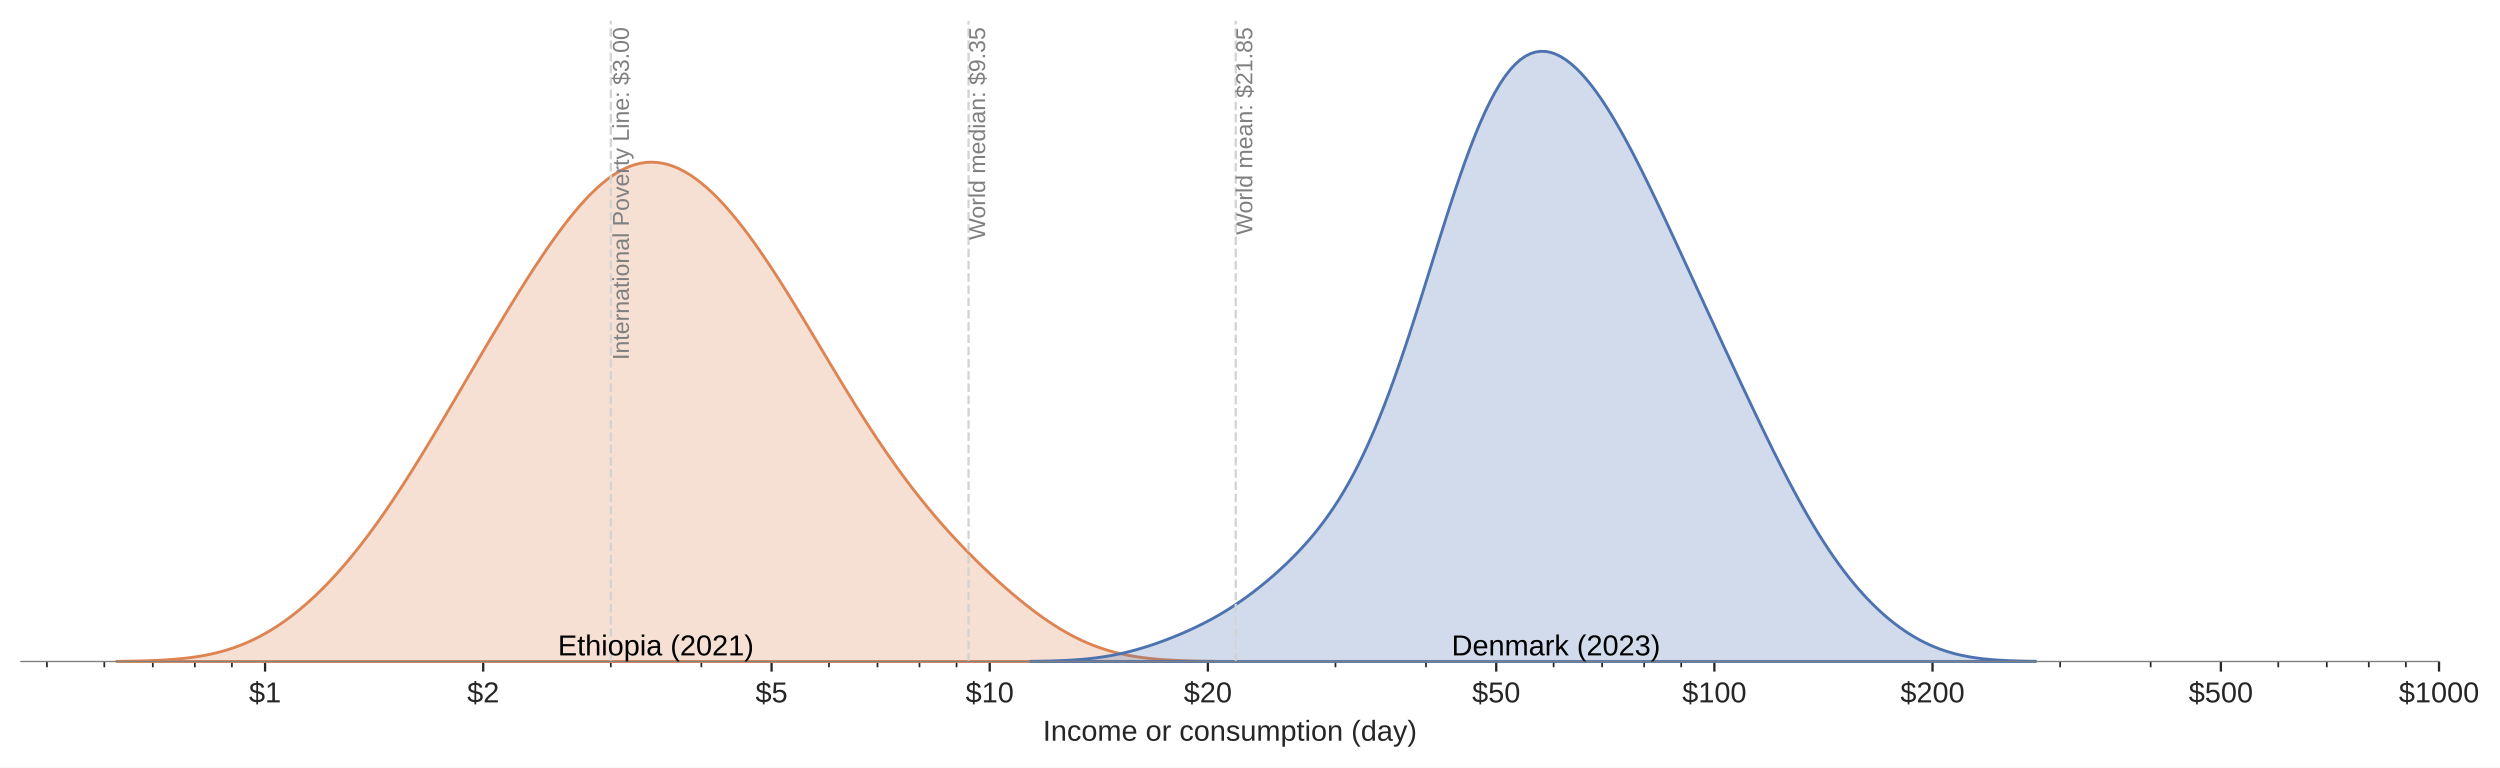
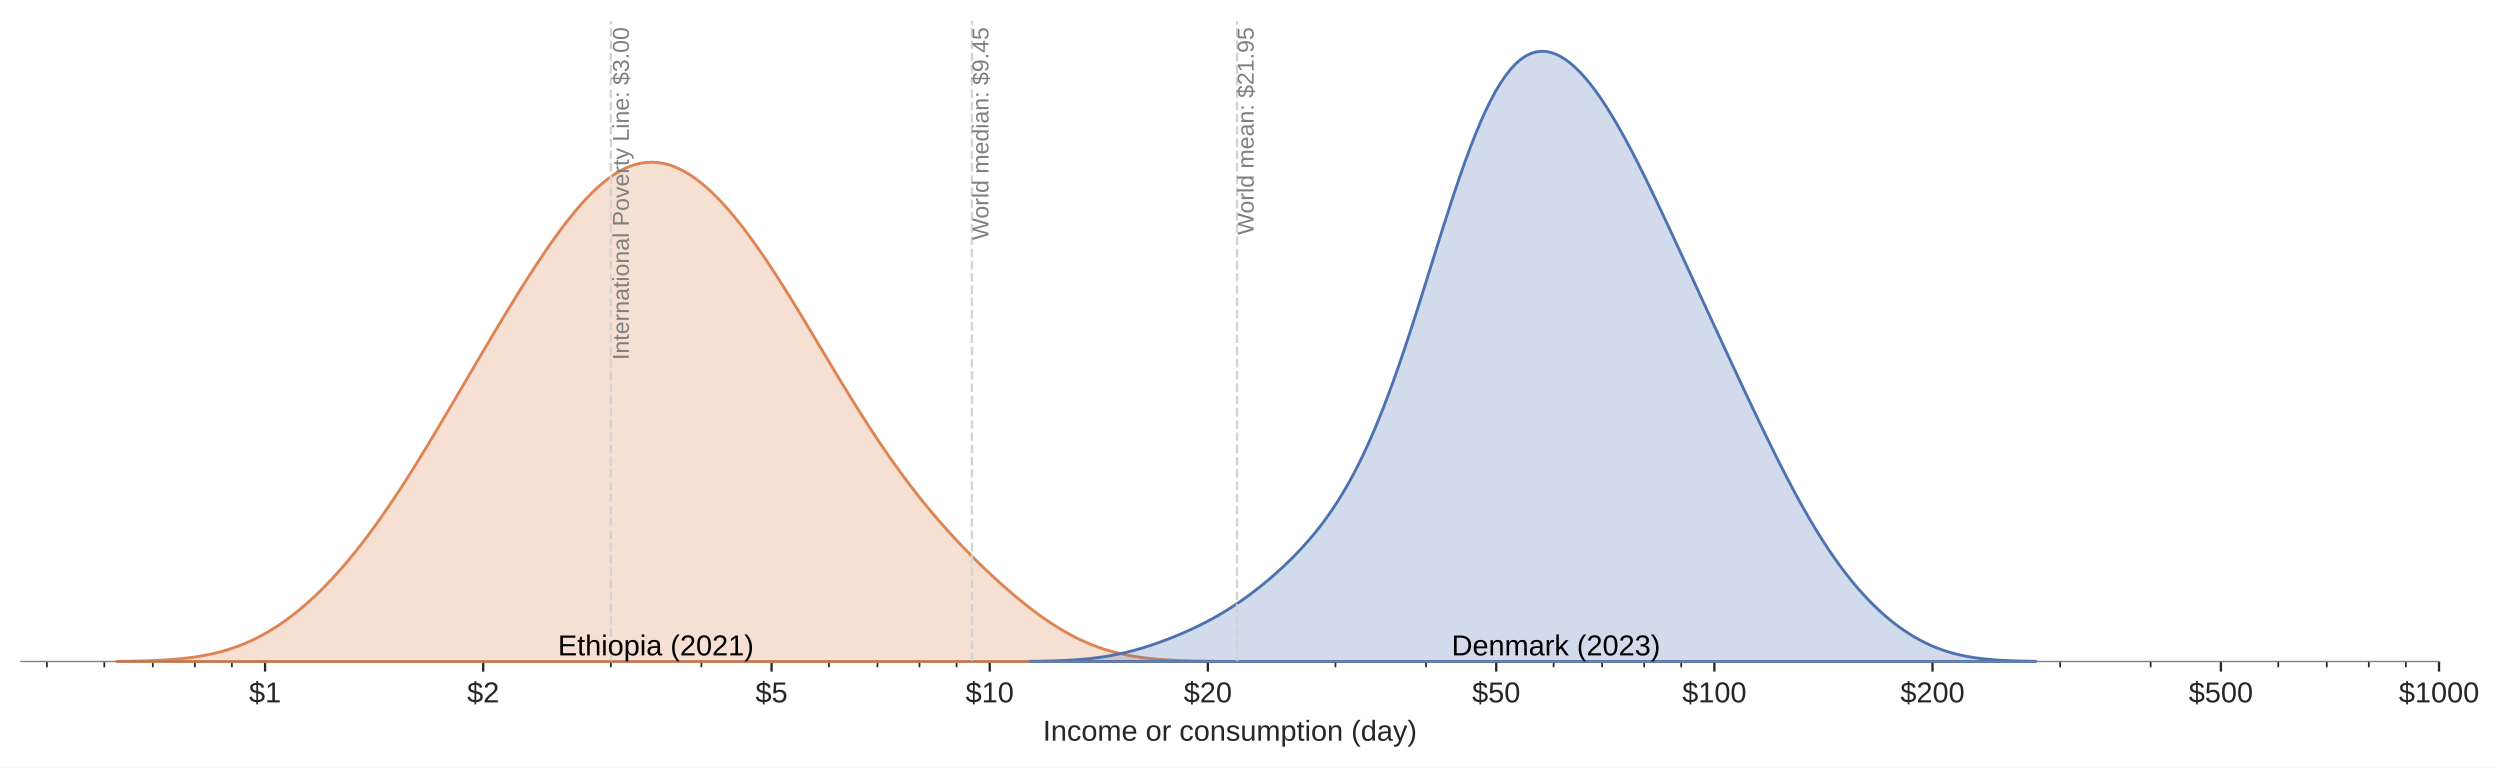
<svg xmlns="http://www.w3.org/2000/svg" xmlns:xlink="http://www.w3.org/1999/xlink" width="865.302pt" height="265.69pt" viewBox="0 0 865.302 265.69" version="1.1">
  <defs>
    <style type="text/css">*{stroke-linejoin: round; stroke-linecap: butt}</style>
  </defs>
  <g id="figure_1">
    <g id="patch_1">
      <path d="M 0 265.69  L 865.302 265.69  L 865.302 0  L 0 0  z " style="fill: #ffffff" />
    </g>
    <g id="axes_1">
      <g id="patch_2">
        <path d="M 7.2 228.96  L 844.2 228.96  L 844.2 7.2  L 7.2 7.2  z " style="fill: #ffffff" />
      </g>
      <g id="matplotlib.axis_1">
        <g id="xtick_1">
          <g id="line2d_1">
            <defs>
-               <path id="mf3c8fc744a" d="M 0 0  L 0 3.5  " style="stroke: #262626; stroke-width: 0.8" />
+               <path id="me0bd5836ff" d="M 0 0  L 0 3.5  " style="stroke: #262626; stroke-width: 0.8" />
            </defs>
            <g>
-               <use xlink:href="#mf3c8fc744a" x="91.744" y="228.96" style="fill: #262626; stroke: #262626; stroke-width: 0.8" />
+               <use xlink:href="#me0bd5836ff" x="91.744" y="228.96" style="fill: #262626; stroke: #262626; stroke-width: 0.8" />
            </g>
          </g>
          <g id="text_1">
            <text style="font-size: 10px; font-family: 'Arial', 'DejaVu Sans', 'Liberation Sans', 'Bitstream Vera Sans', sans-serif; text-anchor: middle; fill: #262626" x="91.744" y="243.118" transform="rotate(-0 91.74401 243.1178)">$1</text>
          </g>
        </g>
        <g id="xtick_2">
          <g id="line2d_2">
            <g>
-               <use xlink:href="#mf3c8fc744a" x="167.248" y="228.96" style="fill: #262626; stroke: #262626; stroke-width: 0.8" />
+               <use xlink:href="#me0bd5836ff" x="167.248" y="228.96" style="fill: #262626; stroke: #262626; stroke-width: 0.8" />
            </g>
          </g>
          <g id="text_2">
            <text style="font-size: 10px; font-family: 'Arial', 'DejaVu Sans', 'Liberation Sans', 'Bitstream Vera Sans', sans-serif; text-anchor: middle; fill: #262626" x="167.248" y="243.118" transform="rotate(-0 167.248 243.1178)">$2</text>
          </g>
        </g>
        <g id="xtick_3">
          <g id="line2d_3">
            <g>
-               <use xlink:href="#mf3c8fc744a" x="267.059" y="228.96" style="fill: #262626; stroke: #262626; stroke-width: 0.8" />
+               <use xlink:href="#me0bd5836ff" x="267.059" y="228.96" style="fill: #262626; stroke: #262626; stroke-width: 0.8" />
            </g>
          </g>
          <g id="text_3">
            <text style="font-size: 10px; font-family: 'Arial', 'DejaVu Sans', 'Liberation Sans', 'Bitstream Vera Sans', sans-serif; text-anchor: middle; fill: #262626" x="267.059" y="243.118" transform="rotate(-0 267.0587 243.1178)">$5</text>
          </g>
        </g>
        <g id="xtick_4">
          <g id="line2d_4">
            <g>
-               <use xlink:href="#mf3c8fc744a" x="342.563" y="228.96" style="fill: #262626; stroke: #262626; stroke-width: 0.8" />
+               <use xlink:href="#me0bd5836ff" x="342.563" y="228.96" style="fill: #262626; stroke: #262626; stroke-width: 0.8" />
            </g>
          </g>
          <g id="text_4">
            <text style="font-size: 10px; font-family: 'Arial', 'DejaVu Sans', 'Liberation Sans', 'Bitstream Vera Sans', sans-serif; text-anchor: middle; fill: #262626" x="342.563" y="243.118" transform="rotate(-0 342.5627 243.1178)">$10</text>
          </g>
        </g>
        <g id="xtick_5">
          <g id="line2d_5">
            <g>
-               <use xlink:href="#mf3c8fc744a" x="418.067" y="228.96" style="fill: #262626; stroke: #262626; stroke-width: 0.8" />
+               <use xlink:href="#me0bd5836ff" x="418.067" y="228.96" style="fill: #262626; stroke: #262626; stroke-width: 0.8" />
            </g>
          </g>
          <g id="text_5">
            <text style="font-size: 10px; font-family: 'Arial', 'DejaVu Sans', 'Liberation Sans', 'Bitstream Vera Sans', sans-serif; text-anchor: middle; fill: #262626" x="418.067" y="243.118" transform="rotate(-0 418.0666 243.1178)">$20</text>
          </g>
        </g>
        <g id="xtick_6">
          <g id="line2d_6">
            <g>
-               <use xlink:href="#mf3c8fc744a" x="517.877" y="228.96" style="fill: #262626; stroke: #262626; stroke-width: 0.8" />
+               <use xlink:href="#me0bd5836ff" x="517.877" y="228.96" style="fill: #262626; stroke: #262626; stroke-width: 0.8" />
            </g>
          </g>
          <g id="text_6">
            <text style="font-size: 10px; font-family: 'Arial', 'DejaVu Sans', 'Liberation Sans', 'Bitstream Vera Sans', sans-serif; text-anchor: middle; fill: #262626" x="517.877" y="243.118" transform="rotate(-0 517.8774 243.1178)">$50</text>
          </g>
        </g>
        <g id="xtick_7">
          <g id="line2d_7">
            <g>
-               <use xlink:href="#mf3c8fc744a" x="593.381" y="228.96" style="fill: #262626; stroke: #262626; stroke-width: 0.8" />
+               <use xlink:href="#me0bd5836ff" x="593.381" y="228.96" style="fill: #262626; stroke: #262626; stroke-width: 0.8" />
            </g>
          </g>
          <g id="text_7">
            <text style="font-size: 10px; font-family: 'Arial', 'DejaVu Sans', 'Liberation Sans', 'Bitstream Vera Sans', sans-serif; text-anchor: middle; fill: #262626" x="593.381" y="243.118" transform="rotate(-0 593.3813 243.1178)">$100</text>
          </g>
        </g>
        <g id="xtick_8">
          <g id="line2d_8">
            <g>
-               <use xlink:href="#mf3c8fc744a" x="668.885" y="228.96" style="fill: #262626; stroke: #262626; stroke-width: 0.8" />
+               <use xlink:href="#me0bd5836ff" x="668.885" y="228.96" style="fill: #262626; stroke: #262626; stroke-width: 0.8" />
            </g>
          </g>
          <g id="text_8">
            <text style="font-size: 10px; font-family: 'Arial', 'DejaVu Sans', 'Liberation Sans', 'Bitstream Vera Sans', sans-serif; text-anchor: middle; fill: #262626" x="668.885" y="243.118" transform="rotate(-0 668.8853 243.1178)">$200</text>
          </g>
        </g>
        <g id="xtick_9">
          <g id="line2d_9">
            <g>
-               <use xlink:href="#mf3c8fc744a" x="768.696" y="228.96" style="fill: #262626; stroke: #262626; stroke-width: 0.8" />
+               <use xlink:href="#me0bd5836ff" x="768.696" y="228.96" style="fill: #262626; stroke: #262626; stroke-width: 0.8" />
            </g>
          </g>
          <g id="text_9">
            <text style="font-size: 10px; font-family: 'Arial', 'DejaVu Sans', 'Liberation Sans', 'Bitstream Vera Sans', sans-serif; text-anchor: middle; fill: #262626" x="768.696" y="243.118" transform="rotate(-0 768.6961 243.1178)">$500</text>
          </g>
        </g>
        <g id="xtick_10">
          <g id="line2d_10">
            <g>
-               <use xlink:href="#mf3c8fc744a" x="844.2" y="228.96" style="fill: #262626; stroke: #262626; stroke-width: 0.8" />
+               <use xlink:href="#me0bd5836ff" x="844.2" y="228.96" style="fill: #262626; stroke: #262626; stroke-width: 0.8" />
            </g>
          </g>
          <g id="text_10">
            <text style="font-size: 10px; font-family: 'Arial', 'DejaVu Sans', 'Liberation Sans', 'Bitstream Vera Sans', sans-serif; text-anchor: middle; fill: #262626" x="844.2" y="243.118" transform="rotate(-0 844.2 243.1178)">$1000</text>
          </g>
        </g>
        <g id="xtick_11">
          <g id="line2d_11">
            <defs>
-               <path id="ma719775f69" d="M 0 0  L 0 2  " style="stroke: #262626; stroke-width: 0.6" />
+               <path id="m58530ad2ec" d="M 0 0  L 0 2  " style="stroke: #262626; stroke-width: 0.6" />
            </defs>
            <g>
-               <use xlink:href="#ma719775f69" x="16.24" y="228.96" style="fill: #262626; stroke: #262626; stroke-width: 0.6" />
+               <use xlink:href="#m58530ad2ec" x="16.24" y="228.96" style="fill: #262626; stroke: #262626; stroke-width: 0.6" />
            </g>
          </g>
        </g>
        <g id="xtick_12">
          <g id="line2d_12">
            <g>
-               <use xlink:href="#ma719775f69" x="36.1" y="228.96" style="fill: #262626; stroke: #262626; stroke-width: 0.6" />
+               <use xlink:href="#m58530ad2ec" x="36.1" y="228.96" style="fill: #262626; stroke: #262626; stroke-width: 0.6" />
            </g>
          </g>
        </g>
        <g id="xtick_13">
          <g id="line2d_13">
            <g>
-               <use xlink:href="#ma719775f69" x="52.892" y="228.96" style="fill: #262626; stroke: #262626; stroke-width: 0.6" />
+               <use xlink:href="#m58530ad2ec" x="52.892" y="228.96" style="fill: #262626; stroke: #262626; stroke-width: 0.6" />
            </g>
          </g>
        </g>
        <g id="xtick_14">
          <g id="line2d_14">
            <g>
-               <use xlink:href="#ma719775f69" x="67.437" y="228.96" style="fill: #262626; stroke: #262626; stroke-width: 0.6" />
+               <use xlink:href="#m58530ad2ec" x="67.437" y="228.96" style="fill: #262626; stroke: #262626; stroke-width: 0.6" />
            </g>
          </g>
        </g>
        <g id="xtick_15">
          <g id="line2d_15">
            <g>
-               <use xlink:href="#ma719775f69" x="80.267" y="228.96" style="fill: #262626; stroke: #262626; stroke-width: 0.6" />
+               <use xlink:href="#m58530ad2ec" x="80.267" y="228.96" style="fill: #262626; stroke: #262626; stroke-width: 0.6" />
            </g>
          </g>
        </g>
        <g id="xtick_16">
          <g id="line2d_16">
            <g>
-               <use xlink:href="#ma719775f69" x="211.415" y="228.96" style="fill: #262626; stroke: #262626; stroke-width: 0.6" />
+               <use xlink:href="#m58530ad2ec" x="211.415" y="228.96" style="fill: #262626; stroke: #262626; stroke-width: 0.6" />
            </g>
          </g>
        </g>
        <g id="xtick_17">
          <g id="line2d_17">
            <g>
-               <use xlink:href="#ma719775f69" x="242.752" y="228.96" style="fill: #262626; stroke: #262626; stroke-width: 0.6" />
+               <use xlink:href="#m58530ad2ec" x="242.752" y="228.96" style="fill: #262626; stroke: #262626; stroke-width: 0.6" />
            </g>
          </g>
        </g>
        <g id="xtick_18">
          <g id="line2d_18">
            <g>
-               <use xlink:href="#ma719775f69" x="286.919" y="228.96" style="fill: #262626; stroke: #262626; stroke-width: 0.6" />
+               <use xlink:href="#m58530ad2ec" x="286.919" y="228.96" style="fill: #262626; stroke: #262626; stroke-width: 0.6" />
            </g>
          </g>
        </g>
        <g id="xtick_19">
          <g id="line2d_19">
            <g>
-               <use xlink:href="#ma719775f69" x="303.71" y="228.96" style="fill: #262626; stroke: #262626; stroke-width: 0.6" />
+               <use xlink:href="#m58530ad2ec" x="303.71" y="228.96" style="fill: #262626; stroke: #262626; stroke-width: 0.6" />
            </g>
          </g>
        </g>
        <g id="xtick_20">
          <g id="line2d_20">
            <g>
-               <use xlink:href="#ma719775f69" x="318.256" y="228.96" style="fill: #262626; stroke: #262626; stroke-width: 0.6" />
+               <use xlink:href="#m58530ad2ec" x="318.256" y="228.96" style="fill: #262626; stroke: #262626; stroke-width: 0.6" />
            </g>
          </g>
        </g>
        <g id="xtick_21">
          <g id="line2d_21">
            <g>
-               <use xlink:href="#ma719775f69" x="331.086" y="228.96" style="fill: #262626; stroke: #262626; stroke-width: 0.6" />
+               <use xlink:href="#m58530ad2ec" x="331.086" y="228.96" style="fill: #262626; stroke: #262626; stroke-width: 0.6" />
            </g>
          </g>
        </g>
        <g id="xtick_22">
          <g id="line2d_22">
            <g>
-               <use xlink:href="#ma719775f69" x="462.234" y="228.96" style="fill: #262626; stroke: #262626; stroke-width: 0.6" />
+               <use xlink:href="#m58530ad2ec" x="462.234" y="228.96" style="fill: #262626; stroke: #262626; stroke-width: 0.6" />
            </g>
          </g>
        </g>
        <g id="xtick_23">
          <g id="line2d_23">
            <g>
-               <use xlink:href="#ma719775f69" x="493.571" y="228.96" style="fill: #262626; stroke: #262626; stroke-width: 0.6" />
+               <use xlink:href="#m58530ad2ec" x="493.571" y="228.96" style="fill: #262626; stroke: #262626; stroke-width: 0.6" />
            </g>
          </g>
        </g>
        <g id="xtick_24">
          <g id="line2d_24">
            <g>
-               <use xlink:href="#ma719775f69" x="537.738" y="228.96" style="fill: #262626; stroke: #262626; stroke-width: 0.6" />
+               <use xlink:href="#m58530ad2ec" x="537.738" y="228.96" style="fill: #262626; stroke: #262626; stroke-width: 0.6" />
            </g>
          </g>
        </g>
        <g id="xtick_25">
          <g id="line2d_25">
            <g>
-               <use xlink:href="#ma719775f69" x="554.529" y="228.96" style="fill: #262626; stroke: #262626; stroke-width: 0.6" />
+               <use xlink:href="#m58530ad2ec" x="554.529" y="228.96" style="fill: #262626; stroke: #262626; stroke-width: 0.6" />
            </g>
          </g>
        </g>
        <g id="xtick_26">
          <g id="line2d_26">
            <g>
-               <use xlink:href="#ma719775f69" x="569.074" y="228.96" style="fill: #262626; stroke: #262626; stroke-width: 0.6" />
+               <use xlink:href="#m58530ad2ec" x="569.074" y="228.96" style="fill: #262626; stroke: #262626; stroke-width: 0.6" />
            </g>
          </g>
        </g>
        <g id="xtick_27">
          <g id="line2d_27">
            <g>
-               <use xlink:href="#ma719775f69" x="581.905" y="228.96" style="fill: #262626; stroke: #262626; stroke-width: 0.6" />
+               <use xlink:href="#m58530ad2ec" x="581.905" y="228.96" style="fill: #262626; stroke: #262626; stroke-width: 0.6" />
            </g>
          </g>
        </g>
        <g id="xtick_28">
          <g id="line2d_28">
            <g>
-               <use xlink:href="#ma719775f69" x="713.052" y="228.96" style="fill: #262626; stroke: #262626; stroke-width: 0.6" />
+               <use xlink:href="#m58530ad2ec" x="713.052" y="228.96" style="fill: #262626; stroke: #262626; stroke-width: 0.6" />
            </g>
          </g>
        </g>
        <g id="xtick_29">
          <g id="line2d_29">
            <g>
-               <use xlink:href="#ma719775f69" x="744.389" y="228.96" style="fill: #262626; stroke: #262626; stroke-width: 0.6" />
+               <use xlink:href="#m58530ad2ec" x="744.389" y="228.96" style="fill: #262626; stroke: #262626; stroke-width: 0.6" />
            </g>
          </g>
        </g>
        <g id="xtick_30">
          <g id="line2d_30">
            <g>
-               <use xlink:href="#ma719775f69" x="788.556" y="228.96" style="fill: #262626; stroke: #262626; stroke-width: 0.6" />
+               <use xlink:href="#m58530ad2ec" x="788.556" y="228.96" style="fill: #262626; stroke: #262626; stroke-width: 0.6" />
            </g>
          </g>
        </g>
        <g id="xtick_31">
          <g id="line2d_31">
            <g>
-               <use xlink:href="#ma719775f69" x="805.348" y="228.96" style="fill: #262626; stroke: #262626; stroke-width: 0.6" />
+               <use xlink:href="#m58530ad2ec" x="805.348" y="228.96" style="fill: #262626; stroke: #262626; stroke-width: 0.6" />
            </g>
          </g>
        </g>
        <g id="xtick_32">
          <g id="line2d_32">
            <g>
-               <use xlink:href="#ma719775f69" x="819.893" y="228.96" style="fill: #262626; stroke: #262626; stroke-width: 0.6" />
+               <use xlink:href="#m58530ad2ec" x="819.893" y="228.96" style="fill: #262626; stroke: #262626; stroke-width: 0.6" />
            </g>
          </g>
        </g>
        <g id="xtick_33">
          <g id="line2d_33">
            <g>
-               <use xlink:href="#ma719775f69" x="832.723" y="228.96" style="fill: #262626; stroke: #262626; stroke-width: 0.6" />
+               <use xlink:href="#m58530ad2ec" x="832.723" y="228.96" style="fill: #262626; stroke: #262626; stroke-width: 0.6" />
            </g>
          </g>
        </g>
        <g id="text_11">
          <text style="font-size: 10px; font-family: 'Arial', 'DejaVu Sans', 'Liberation Sans', 'Bitstream Vera Sans', sans-serif; text-anchor: middle; fill: #262626" x="425.7" y="256.385" transform="rotate(-0 425.7 256.385)">Income or consumption (day)</text>
        </g>
      </g>
      <g id="matplotlib.axis_2" />
      <g id="FillBetweenPolyCollection_1">
        <defs>
-           <path id="maa59122d3e" d="M 40.409 -36.794  L 40.409 -36.73  L 42.318 -36.73  L 44.227 -36.73  L 46.136 -36.73  L 48.044 -36.73  L 49.953 -36.73  L 51.862 -36.73  L 53.771 -36.73  L 55.68 -36.73  L 57.588 -36.73  L 59.497 -36.73  L 61.406 -36.73  L 63.315 -36.73  L 65.223 -36.73  L 67.132 -36.73  L 69.041 -36.73  L 70.95 -36.73  L 72.859 -36.73  L 74.767 -36.73  L 76.676 -36.73  L 78.585 -36.73  L 80.494 -36.73  L 82.403 -36.73  L 84.311 -36.73  L 86.22 -36.73  L 88.129 -36.73  L 90.038 -36.73  L 91.946 -36.73  L 93.855 -36.73  L 95.764 -36.73  L 97.673 -36.73  L 99.582 -36.73  L 101.49 -36.73  L 103.399 -36.73  L 105.308 -36.73  L 107.217 -36.73  L 109.126 -36.73  L 111.034 -36.73  L 112.943 -36.73  L 114.852 -36.73  L 116.761 -36.73  L 118.669 -36.73  L 120.578 -36.73  L 122.487 -36.73  L 124.396 -36.73  L 126.305 -36.73  L 128.213 -36.73  L 130.122 -36.73  L 132.031 -36.73  L 133.94 -36.73  L 135.849 -36.73  L 137.757 -36.73  L 139.666 -36.73  L 141.575 -36.73  L 143.484 -36.73  L 145.392 -36.73  L 147.301 -36.73  L 149.21 -36.73  L 151.119 -36.73  L 153.028 -36.73  L 154.936 -36.73  L 156.845 -36.73  L 158.754 -36.73  L 160.663 -36.73  L 162.571 -36.73  L 164.48 -36.73  L 166.389 -36.73  L 168.298 -36.73  L 170.207 -36.73  L 172.115 -36.73  L 174.024 -36.73  L 175.933 -36.73  L 177.842 -36.73  L 179.751 -36.73  L 181.659 -36.73  L 183.568 -36.73  L 185.477 -36.73  L 187.386 -36.73  L 189.294 -36.73  L 191.203 -36.73  L 193.112 -36.73  L 195.021 -36.73  L 196.93 -36.73  L 198.838 -36.73  L 200.747 -36.73  L 202.656 -36.73  L 204.565 -36.73  L 206.474 -36.73  L 208.382 -36.73  L 210.291 -36.73  L 212.2 -36.73  L 214.109 -36.73  L 216.017 -36.73  L 217.926 -36.73  L 219.835 -36.73  L 221.744 -36.73  L 223.653 -36.73  L 225.561 -36.73  L 227.47 -36.73  L 229.379 -36.73  L 231.288 -36.73  L 233.197 -36.73  L 235.105 -36.73  L 237.014 -36.73  L 238.923 -36.73  L 240.832 -36.73  L 242.74 -36.73  L 244.649 -36.73  L 246.558 -36.73  L 248.467 -36.73  L 250.376 -36.73  L 252.284 -36.73  L 254.193 -36.73  L 256.102 -36.73  L 258.011 -36.73  L 259.919 -36.73  L 261.828 -36.73  L 263.737 -36.73  L 265.646 -36.73  L 267.555 -36.73  L 269.463 -36.73  L 271.372 -36.73  L 273.281 -36.73  L 275.19 -36.73  L 277.099 -36.73  L 279.007 -36.73  L 280.916 -36.73  L 282.825 -36.73  L 284.734 -36.73  L 286.642 -36.73  L 288.551 -36.73  L 290.46 -36.73  L 292.369 -36.73  L 294.278 -36.73  L 296.186 -36.73  L 298.095 -36.73  L 300.004 -36.73  L 301.913 -36.73  L 303.822 -36.73  L 305.73 -36.73  L 307.639 -36.73  L 309.548 -36.73  L 311.457 -36.73  L 313.365 -36.73  L 315.274 -36.73  L 317.183 -36.73  L 319.092 -36.73  L 321.001 -36.73  L 322.909 -36.73  L 324.818 -36.73  L 326.727 -36.73  L 328.636 -36.73  L 330.545 -36.73  L 332.453 -36.73  L 334.362 -36.73  L 336.271 -36.73  L 338.18 -36.73  L 340.088 -36.73  L 341.997 -36.73  L 343.906 -36.73  L 345.815 -36.73  L 347.724 -36.73  L 349.632 -36.73  L 351.541 -36.73  L 353.45 -36.73  L 355.359 -36.73  L 357.267 -36.73  L 359.176 -36.73  L 361.085 -36.73  L 362.994 -36.73  L 364.903 -36.73  L 366.811 -36.73  L 368.72 -36.73  L 370.629 -36.73  L 372.538 -36.73  L 374.447 -36.73  L 376.355 -36.73  L 378.264 -36.73  L 380.173 -36.73  L 382.082 -36.73  L 383.99 -36.73  L 385.899 -36.73  L 387.808 -36.73  L 389.717 -36.73  L 391.626 -36.73  L 393.534 -36.73  L 395.443 -36.73  L 397.352 -36.73  L 399.261 -36.73  L 401.17 -36.73  L 403.078 -36.73  L 404.987 -36.73  L 406.896 -36.73  L 408.805 -36.73  L 410.713 -36.73  L 412.622 -36.73  L 414.531 -36.73  L 416.44 -36.73  L 418.349 -36.73  L 420.257 -36.73  L 420.257 -36.797  L 420.257 -36.797  L 418.349 -36.819  L 416.44 -36.846  L 414.531 -36.88  L 412.622 -36.923  L 410.713 -36.976  L 408.805 -37.042  L 406.896 -37.122  L 404.987 -37.221  L 403.078 -37.339  L 401.17 -37.481  L 399.261 -37.651  L 397.352 -37.85  L 395.443 -38.085  L 393.534 -38.357  L 391.626 -38.672  L 389.717 -39.033  L 387.808 -39.445  L 385.899 -39.911  L 383.99 -40.434  L 382.082 -41.018  L 380.173 -41.665  L 378.264 -42.379  L 376.355 -43.16  L 374.447 -44.009  L 372.538 -44.928  L 370.629 -45.915  L 368.72 -46.972  L 366.811 -48.095  L 364.903 -49.284  L 362.994 -50.536  L 361.085 -51.848  L 359.176 -53.219  L 357.267 -54.645  L 355.359 -56.123  L 353.45 -57.65  L 351.541 -59.224  L 349.632 -60.843  L 347.724 -62.504  L 345.815 -64.205  L 343.906 -65.947  L 341.997 -67.728  L 340.088 -69.548  L 338.18 -71.407  L 336.271 -73.307  L 334.362 -75.248  L 332.453 -77.233  L 330.545 -79.263  L 328.636 -81.34  L 326.727 -83.466  L 324.818 -85.644  L 322.909 -87.875  L 321.001 -90.163  L 319.092 -92.508  L 317.183 -94.913  L 315.274 -97.378  L 313.365 -99.905  L 311.457 -102.494  L 309.548 -105.144  L 307.639 -107.856  L 305.73 -110.627  L 303.822 -113.457  L 301.913 -116.343  L 300.004 -119.281  L 298.095 -122.269  L 296.186 -125.302  L 294.278 -128.376  L 292.369 -131.485  L 290.46 -134.624  L 288.551 -137.786  L 286.642 -140.965  L 284.734 -144.154  L 282.825 -147.347  L 280.916 -150.535  L 279.007 -153.712  L 277.099 -156.87  L 275.19 -160.001  L 273.281 -163.099  L 271.372 -166.155  L 269.463 -169.162  L 267.555 -172.114  L 265.646 -175.002  L 263.737 -177.821  L 261.828 -180.563  L 259.919 -183.221  L 258.011 -185.79  L 256.102 -188.262  L 254.193 -190.631  L 252.284 -192.891  L 250.376 -195.035  L 248.467 -197.056  L 246.558 -198.949  L 244.649 -200.706  L 242.74 -202.322  L 240.832 -203.79  L 238.923 -205.105  L 237.014 -206.259  L 235.105 -207.249  L 233.197 -208.069  L 231.288 -208.713  L 229.379 -209.179  L 227.47 -209.463  L 225.561 -209.561  L 223.653 -209.473  L 221.744 -209.198  L 219.835 -208.735  L 217.926 -208.086  L 216.017 -207.253  L 214.109 -206.239  L 212.2 -205.049  L 210.291 -203.686  L 208.382 -202.158  L 206.474 -200.471  L 204.565 -198.633  L 202.656 -196.652  L 200.747 -194.536  L 198.838 -192.294  L 196.93 -189.935  L 195.021 -187.469  L 193.112 -184.903  L 191.203 -182.247  L 189.294 -179.51  L 187.386 -176.699  L 185.477 -173.821  L 183.568 -170.884  L 181.659 -167.895  L 179.751 -164.858  L 177.842 -161.78  L 175.933 -158.665  L 174.024 -155.518  L 172.115 -152.344  L 170.207 -149.147  L 168.298 -145.93  L 166.389 -142.697  L 164.48 -139.452  L 162.571 -136.2  L 160.663 -132.944  L 158.754 -129.688  L 156.845 -126.438  L 154.936 -123.196  L 153.028 -119.969  L 151.119 -116.761  L 149.21 -113.576  L 147.301 -110.421  L 145.392 -107.3  L 143.484 -104.218  L 141.575 -101.179  L 139.666 -98.189  L 137.757 -95.252  L 135.849 -92.372  L 133.94 -89.553  L 132.031 -86.798  L 130.122 -84.111  L 128.213 -81.493  L 126.305 -78.947  L 124.396 -76.476  L 122.487 -74.08  L 120.578 -71.761  L 118.669 -69.519  L 116.761 -67.356  L 114.852 -65.273  L 112.943 -63.268  L 111.034 -61.344  L 109.126 -59.499  L 107.217 -57.735  L 105.308 -56.051  L 103.399 -54.448  L 101.49 -52.925  L 99.582 -51.482  L 97.673 -50.12  L 95.764 -48.838  L 93.855 -47.635  L 91.946 -46.512  L 90.038 -45.467  L 88.129 -44.498  L 86.22 -43.605  L 84.311 -42.785  L 82.403 -42.037  L 80.494 -41.357  L 78.585 -40.743  L 76.676 -40.192  L 74.767 -39.699  L 72.859 -39.263  L 70.95 -38.877  L 69.041 -38.54  L 67.132 -38.246  L 65.223 -37.993  L 63.315 -37.775  L 61.406 -37.589  L 59.497 -37.431  L 57.588 -37.299  L 55.68 -37.189  L 53.771 -37.097  L 51.862 -37.022  L 49.953 -36.961  L 48.044 -36.911  L 46.136 -36.871  L 44.227 -36.839  L 42.318 -36.814  L 40.409 -36.794  z " style="stroke: #dd8452" />
+           <path id="m6f18f2fcd7" d="M 40.409 -36.794  L 40.409 -36.73  L 42.318 -36.73  L 44.227 -36.73  L 46.136 -36.73  L 48.044 -36.73  L 49.953 -36.73  L 51.862 -36.73  L 53.771 -36.73  L 55.68 -36.73  L 57.588 -36.73  L 59.497 -36.73  L 61.406 -36.73  L 63.315 -36.73  L 65.223 -36.73  L 67.132 -36.73  L 69.041 -36.73  L 70.95 -36.73  L 72.859 -36.73  L 74.767 -36.73  L 76.676 -36.73  L 78.585 -36.73  L 80.494 -36.73  L 82.403 -36.73  L 84.311 -36.73  L 86.22 -36.73  L 88.129 -36.73  L 90.038 -36.73  L 91.946 -36.73  L 93.855 -36.73  L 95.764 -36.73  L 97.673 -36.73  L 99.582 -36.73  L 101.49 -36.73  L 103.399 -36.73  L 105.308 -36.73  L 107.217 -36.73  L 109.126 -36.73  L 111.034 -36.73  L 112.943 -36.73  L 114.852 -36.73  L 116.761 -36.73  L 118.669 -36.73  L 120.578 -36.73  L 122.487 -36.73  L 124.396 -36.73  L 126.305 -36.73  L 128.213 -36.73  L 130.122 -36.73  L 132.031 -36.73  L 133.94 -36.73  L 135.849 -36.73  L 137.757 -36.73  L 139.666 -36.73  L 141.575 -36.73  L 143.484 -36.73  L 145.392 -36.73  L 147.301 -36.73  L 149.21 -36.73  L 151.119 -36.73  L 153.028 -36.73  L 154.936 -36.73  L 156.845 -36.73  L 158.754 -36.73  L 160.663 -36.73  L 162.571 -36.73  L 164.48 -36.73  L 166.389 -36.73  L 168.298 -36.73  L 170.207 -36.73  L 172.115 -36.73  L 174.024 -36.73  L 175.933 -36.73  L 177.842 -36.73  L 179.751 -36.73  L 181.659 -36.73  L 183.568 -36.73  L 185.477 -36.73  L 187.386 -36.73  L 189.294 -36.73  L 191.203 -36.73  L 193.112 -36.73  L 195.021 -36.73  L 196.93 -36.73  L 198.838 -36.73  L 200.747 -36.73  L 202.656 -36.73  L 204.565 -36.73  L 206.474 -36.73  L 208.382 -36.73  L 210.291 -36.73  L 212.2 -36.73  L 214.109 -36.73  L 216.017 -36.73  L 217.926 -36.73  L 219.835 -36.73  L 221.744 -36.73  L 223.653 -36.73  L 225.561 -36.73  L 227.47 -36.73  L 229.379 -36.73  L 231.288 -36.73  L 233.197 -36.73  L 235.105 -36.73  L 237.014 -36.73  L 238.923 -36.73  L 240.832 -36.73  L 242.74 -36.73  L 244.649 -36.73  L 246.558 -36.73  L 248.467 -36.73  L 250.376 -36.73  L 252.284 -36.73  L 254.193 -36.73  L 256.102 -36.73  L 258.011 -36.73  L 259.919 -36.73  L 261.828 -36.73  L 263.737 -36.73  L 265.646 -36.73  L 267.555 -36.73  L 269.463 -36.73  L 271.372 -36.73  L 273.281 -36.73  L 275.19 -36.73  L 277.099 -36.73  L 279.007 -36.73  L 280.916 -36.73  L 282.825 -36.73  L 284.734 -36.73  L 286.642 -36.73  L 288.551 -36.73  L 290.46 -36.73  L 292.369 -36.73  L 294.278 -36.73  L 296.186 -36.73  L 298.095 -36.73  L 300.004 -36.73  L 301.913 -36.73  L 303.822 -36.73  L 305.73 -36.73  L 307.639 -36.73  L 309.548 -36.73  L 311.457 -36.73  L 313.365 -36.73  L 315.274 -36.73  L 317.183 -36.73  L 319.092 -36.73  L 321.001 -36.73  L 322.909 -36.73  L 324.818 -36.73  L 326.727 -36.73  L 328.636 -36.73  L 330.545 -36.73  L 332.453 -36.73  L 334.362 -36.73  L 336.271 -36.73  L 338.18 -36.73  L 340.088 -36.73  L 341.997 -36.73  L 343.906 -36.73  L 345.815 -36.73  L 347.724 -36.73  L 349.632 -36.73  L 351.541 -36.73  L 353.45 -36.73  L 355.359 -36.73  L 357.267 -36.73  L 359.176 -36.73  L 361.085 -36.73  L 362.994 -36.73  L 364.903 -36.73  L 366.811 -36.73  L 368.72 -36.73  L 370.629 -36.73  L 372.538 -36.73  L 374.447 -36.73  L 376.355 -36.73  L 378.264 -36.73  L 380.173 -36.73  L 382.082 -36.73  L 383.99 -36.73  L 385.899 -36.73  L 387.808 -36.73  L 389.717 -36.73  L 391.626 -36.73  L 393.534 -36.73  L 395.443 -36.73  L 397.352 -36.73  L 399.261 -36.73  L 401.17 -36.73  L 403.078 -36.73  L 404.987 -36.73  L 406.896 -36.73  L 408.805 -36.73  L 410.713 -36.73  L 412.622 -36.73  L 414.531 -36.73  L 416.44 -36.73  L 418.349 -36.73  L 420.257 -36.73  L 420.257 -36.797  L 420.257 -36.797  L 418.349 -36.819  L 416.44 -36.846  L 414.531 -36.88  L 412.622 -36.923  L 410.713 -36.976  L 408.805 -37.042  L 406.896 -37.122  L 404.987 -37.221  L 403.078 -37.339  L 401.17 -37.481  L 399.261 -37.651  L 397.352 -37.85  L 395.443 -38.085  L 393.534 -38.357  L 391.626 -38.672  L 389.717 -39.033  L 387.808 -39.445  L 385.899 -39.911  L 383.99 -40.434  L 382.082 -41.018  L 380.173 -41.665  L 378.264 -42.379  L 376.355 -43.16  L 374.447 -44.009  L 372.538 -44.928  L 370.629 -45.915  L 368.72 -46.972  L 366.811 -48.095  L 364.903 -49.284  L 362.994 -50.536  L 361.085 -51.848  L 359.176 -53.219  L 357.267 -54.645  L 355.359 -56.123  L 353.45 -57.65  L 351.541 -59.224  L 349.632 -60.843  L 347.724 -62.504  L 345.815 -64.205  L 343.906 -65.947  L 341.997 -67.728  L 340.088 -69.548  L 338.18 -71.407  L 336.271 -73.307  L 334.362 -75.248  L 332.453 -77.233  L 330.545 -79.263  L 328.636 -81.34  L 326.727 -83.466  L 324.818 -85.644  L 322.909 -87.875  L 321.001 -90.163  L 319.092 -92.508  L 317.183 -94.913  L 315.274 -97.378  L 313.365 -99.905  L 311.457 -102.494  L 309.548 -105.144  L 307.639 -107.856  L 305.73 -110.627  L 303.822 -113.457  L 301.913 -116.343  L 300.004 -119.281  L 298.095 -122.269  L 296.186 -125.302  L 294.278 -128.376  L 292.369 -131.485  L 290.46 -134.624  L 288.551 -137.786  L 286.642 -140.965  L 284.734 -144.154  L 282.825 -147.347  L 280.916 -150.535  L 279.007 -153.712  L 277.099 -156.87  L 275.19 -160.001  L 273.281 -163.099  L 271.372 -166.155  L 269.463 -169.162  L 267.555 -172.114  L 265.646 -175.002  L 263.737 -177.821  L 261.828 -180.563  L 259.919 -183.221  L 258.011 -185.79  L 256.102 -188.262  L 254.193 -190.631  L 252.284 -192.891  L 250.376 -195.035  L 248.467 -197.056  L 246.558 -198.949  L 244.649 -200.706  L 242.74 -202.322  L 240.832 -203.79  L 238.923 -205.105  L 237.014 -206.259  L 235.105 -207.249  L 233.197 -208.069  L 231.288 -208.713  L 229.379 -209.179  L 227.47 -209.463  L 225.561 -209.561  L 223.653 -209.473  L 221.744 -209.198  L 219.835 -208.735  L 217.926 -208.086  L 216.017 -207.253  L 214.109 -206.239  L 212.2 -205.049  L 210.291 -203.686  L 208.382 -202.158  L 206.474 -200.471  L 204.565 -198.633  L 202.656 -196.652  L 200.747 -194.536  L 198.838 -192.294  L 196.93 -189.935  L 195.021 -187.469  L 193.112 -184.903  L 191.203 -182.247  L 189.294 -179.51  L 187.386 -176.699  L 185.477 -173.821  L 183.568 -170.884  L 181.659 -167.895  L 179.751 -164.858  L 177.842 -161.78  L 175.933 -158.665  L 174.024 -155.518  L 172.115 -152.344  L 170.207 -149.147  L 168.298 -145.93  L 166.389 -142.697  L 164.48 -139.452  L 162.571 -136.2  L 160.663 -132.944  L 158.754 -129.688  L 156.845 -126.438  L 154.936 -123.196  L 153.028 -119.969  L 151.119 -116.761  L 149.21 -113.576  L 147.301 -110.421  L 145.392 -107.3  L 143.484 -104.218  L 141.575 -101.179  L 139.666 -98.189  L 137.757 -95.252  L 135.849 -92.372  L 133.94 -89.553  L 132.031 -86.798  L 130.122 -84.111  L 128.213 -81.493  L 126.305 -78.947  L 124.396 -76.476  L 122.487 -74.08  L 120.578 -71.761  L 118.669 -69.519  L 116.761 -67.356  L 114.852 -65.273  L 112.943 -63.268  L 111.034 -61.344  L 109.126 -59.499  L 107.217 -57.735  L 105.308 -56.051  L 103.399 -54.448  L 101.49 -52.925  L 99.582 -51.482  L 97.673 -50.12  L 95.764 -48.838  L 93.855 -47.635  L 91.946 -46.512  L 90.038 -45.467  L 88.129 -44.498  L 86.22 -43.605  L 84.311 -42.785  L 82.403 -42.037  L 80.494 -41.357  L 78.585 -40.743  L 76.676 -40.192  L 74.767 -39.699  L 72.859 -39.263  L 70.95 -38.877  L 69.041 -38.54  L 67.132 -38.246  L 65.223 -37.993  L 63.315 -37.775  L 61.406 -37.589  L 59.497 -37.431  L 57.588 -37.299  L 55.68 -37.189  L 53.771 -37.097  L 51.862 -37.022  L 49.953 -36.961  L 48.044 -36.911  L 46.136 -36.871  L 44.227 -36.839  L 42.318 -36.814  L 40.409 -36.794  z " style="stroke: #dd8452" />
        </defs>
        <g>
-           <use xlink:href="#maa59122d3e" x="0" y="265.69" style="fill: #dd8452; fill-opacity: 0.25; stroke: #dd8452" />
+           <use xlink:href="#m6f18f2fcd7" x="0" y="265.69" style="fill: #dd8452; fill-opacity: 0.25; stroke: #dd8452" />
        </g>
      </g>
      <g id="FillBetweenPolyCollection_2">
        <defs>
-           <path id="m34805a3e1e" d="M 356.685 -36.794  L 356.685 -36.73  L 358.434 -36.73  L 360.182 -36.73  L 361.93 -36.73  L 363.678 -36.73  L 365.427 -36.73  L 367.175 -36.73  L 368.923 -36.73  L 370.672 -36.73  L 372.42 -36.73  L 374.168 -36.73  L 375.916 -36.73  L 377.665 -36.73  L 379.413 -36.73  L 381.161 -36.73  L 382.91 -36.73  L 384.658 -36.73  L 386.406 -36.73  L 388.154 -36.73  L 389.903 -36.73  L 391.651 -36.73  L 393.399 -36.73  L 395.148 -36.73  L 396.896 -36.73  L 398.644 -36.73  L 400.393 -36.73  L 402.141 -36.73  L 403.889 -36.73  L 405.637 -36.73  L 407.386 -36.73  L 409.134 -36.73  L 410.882 -36.73  L 412.631 -36.73  L 414.379 -36.73  L 416.127 -36.73  L 417.875 -36.73  L 419.624 -36.73  L 421.372 -36.73  L 423.12 -36.73  L 424.869 -36.73  L 426.617 -36.73  L 428.365 -36.73  L 430.113 -36.73  L 431.862 -36.73  L 433.61 -36.73  L 435.358 -36.73  L 437.107 -36.73  L 438.855 -36.73  L 440.603 -36.73  L 442.352 -36.73  L 444.1 -36.73  L 445.848 -36.73  L 447.596 -36.73  L 449.345 -36.73  L 451.093 -36.73  L 452.841 -36.73  L 454.59 -36.73  L 456.338 -36.73  L 458.086 -36.73  L 459.834 -36.73  L 461.583 -36.73  L 463.331 -36.73  L 465.079 -36.73  L 466.828 -36.73  L 468.576 -36.73  L 470.324 -36.73  L 472.072 -36.73  L 473.821 -36.73  L 475.569 -36.73  L 477.317 -36.73  L 479.066 -36.73  L 480.814 -36.73  L 482.562 -36.73  L 484.311 -36.73  L 486.059 -36.73  L 487.807 -36.73  L 489.555 -36.73  L 491.304 -36.73  L 493.052 -36.73  L 494.8 -36.73  L 496.549 -36.73  L 498.297 -36.73  L 500.045 -36.73  L 501.793 -36.73  L 503.542 -36.73  L 505.29 -36.73  L 507.038 -36.73  L 508.787 -36.73  L 510.535 -36.73  L 512.283 -36.73  L 514.031 -36.73  L 515.78 -36.73  L 517.528 -36.73  L 519.276 -36.73  L 521.025 -36.73  L 522.773 -36.73  L 524.521 -36.73  L 526.269 -36.73  L 528.018 -36.73  L 529.766 -36.73  L 531.514 -36.73  L 533.263 -36.73  L 535.011 -36.73  L 536.759 -36.73  L 538.508 -36.73  L 540.256 -36.73  L 542.004 -36.73  L 543.752 -36.73  L 545.501 -36.73  L 547.249 -36.73  L 548.997 -36.73  L 550.746 -36.73  L 552.494 -36.73  L 554.242 -36.73  L 555.99 -36.73  L 557.739 -36.73  L 559.487 -36.73  L 561.235 -36.73  L 562.984 -36.73  L 564.732 -36.73  L 566.48 -36.73  L 568.228 -36.73  L 569.977 -36.73  L 571.725 -36.73  L 573.473 -36.73  L 575.222 -36.73  L 576.97 -36.73  L 578.718 -36.73  L 580.467 -36.73  L 582.215 -36.73  L 583.963 -36.73  L 585.711 -36.73  L 587.46 -36.73  L 589.208 -36.73  L 590.956 -36.73  L 592.705 -36.73  L 594.453 -36.73  L 596.201 -36.73  L 597.949 -36.73  L 599.698 -36.73  L 601.446 -36.73  L 603.194 -36.73  L 604.943 -36.73  L 606.691 -36.73  L 608.439 -36.73  L 610.187 -36.73  L 611.936 -36.73  L 613.684 -36.73  L 615.432 -36.73  L 617.181 -36.73  L 618.929 -36.73  L 620.677 -36.73  L 622.426 -36.73  L 624.174 -36.73  L 625.922 -36.73  L 627.67 -36.73  L 629.419 -36.73  L 631.167 -36.73  L 632.915 -36.73  L 634.664 -36.73  L 636.412 -36.73  L 638.16 -36.73  L 639.908 -36.73  L 641.657 -36.73  L 643.405 -36.73  L 645.153 -36.73  L 646.902 -36.73  L 648.65 -36.73  L 650.398 -36.73  L 652.146 -36.73  L 653.895 -36.73  L 655.643 -36.73  L 657.391 -36.73  L 659.14 -36.73  L 660.888 -36.73  L 662.636 -36.73  L 664.384 -36.73  L 666.133 -36.73  L 667.881 -36.73  L 669.629 -36.73  L 671.378 -36.73  L 673.126 -36.73  L 674.874 -36.73  L 676.623 -36.73  L 678.371 -36.73  L 680.119 -36.73  L 681.867 -36.73  L 683.616 -36.73  L 685.364 -36.73  L 687.112 -36.73  L 688.861 -36.73  L 690.609 -36.73  L 692.357 -36.73  L 694.105 -36.73  L 695.854 -36.73  L 697.602 -36.73  L 699.35 -36.73  L 701.099 -36.73  L 702.847 -36.73  L 704.595 -36.73  L 704.595 -36.801  L 704.595 -36.801  L 702.847 -36.824  L 701.099 -36.854  L 699.35 -36.893  L 697.602 -36.942  L 695.854 -37.004  L 694.105 -37.08  L 692.357 -37.174  L 690.609 -37.289  L 688.861 -37.429  L 687.112 -37.596  L 685.364 -37.796  L 683.616 -38.031  L 681.867 -38.308  L 680.119 -38.629  L 678.371 -39  L 676.623 -39.425  L 674.874 -39.907  L 673.126 -40.452  L 671.378 -41.062  L 669.629 -41.742  L 667.881 -42.494  L 666.133 -43.32  L 664.384 -44.224  L 662.636 -45.207  L 660.888 -46.27  L 659.14 -47.417  L 657.391 -48.646  L 655.643 -49.961  L 653.895 -51.362  L 652.146 -52.851  L 650.398 -54.429  L 648.65 -56.097  L 646.902 -57.858  L 645.153 -59.713  L 643.405 -61.665  L 641.657 -63.715  L 639.908 -65.865  L 638.16 -68.117  L 636.412 -70.472  L 634.664 -72.931  L 632.915 -75.494  L 631.167 -78.162  L 629.419 -80.931  L 627.67 -83.802  L 625.922 -86.769  L 624.174 -89.831  L 622.426 -92.982  L 620.677 -96.216  L 618.929 -99.529  L 617.181 -102.913  L 615.432 -106.361  L 613.684 -109.867  L 611.936 -113.424  L 610.187 -117.025  L 608.439 -120.663  L 606.691 -124.332  L 604.943 -128.028  L 603.194 -131.745  L 601.446 -135.48  L 599.698 -139.229  L 597.949 -142.989  L 596.201 -146.759  L 594.453 -150.536  L 592.705 -154.32  L 590.956 -158.11  L 589.208 -161.904  L 587.46 -165.701  L 585.711 -169.5  L 583.963 -173.297  L 582.215 -177.091  L 580.467 -180.877  L 578.718 -184.65  L 576.97 -188.405  L 575.222 -192.135  L 573.473 -195.831  L 571.725 -199.485  L 569.977 -203.087  L 568.228 -206.627  L 566.48 -210.095  L 564.732 -213.479  L 562.984 -216.768  L 561.235 -219.95  L 559.487 -223.016  L 557.739 -225.953  L 555.99 -228.753  L 554.242 -231.404  L 552.494 -233.896  L 550.746 -236.22  L 548.997 -238.367  L 547.249 -240.326  L 545.501 -242.087  L 543.752 -243.64  L 542.004 -244.974  L 540.256 -246.077  L 538.508 -246.937  L 536.759 -247.541  L 535.011 -247.877  L 533.263 -247.93  L 531.514 -247.687  L 529.766 -247.136  L 528.018 -246.264  L 526.269 -245.061  L 524.521 -243.519  L 522.773 -241.63  L 521.025 -239.391  L 519.276 -236.802  L 517.528 -233.866  L 515.78 -230.589  L 514.031 -226.983  L 512.283 -223.061  L 510.535 -218.843  L 508.787 -214.349  L 507.038 -209.606  L 505.29 -204.642  L 503.542 -199.487  L 501.793 -194.173  L 500.045 -188.735  L 498.297 -183.206  L 496.549 -177.62  L 494.8 -172.012  L 493.052 -166.414  L 491.304 -160.858  L 489.555 -155.371  L 487.807 -149.982  L 486.059 -144.714  L 484.311 -139.588  L 482.562 -134.621  L 480.814 -129.83  L 479.066 -125.225  L 477.317 -120.815  L 475.569 -116.606  L 473.821 -112.601  L 472.072 -108.798  L 470.324 -105.197  L 468.576 -101.793  L 466.828 -98.578  L 465.079 -95.546  L 463.331 -92.686  L 461.583 -89.988  L 459.834 -87.442  L 458.086 -85.034  L 456.338 -82.755  L 454.59 -80.593  L 452.841 -78.536  L 451.093 -76.574  L 449.345 -74.698  L 447.596 -72.9  L 445.848 -71.171  L 444.1 -69.506  L 442.352 -67.9  L 440.603 -66.349  L 438.855 -64.85  L 437.107 -63.401  L 435.358 -62.001  L 433.61 -60.65  L 431.862 -59.347  L 430.113 -58.092  L 428.365 -56.885  L 426.617 -55.726  L 424.869 -54.613  L 423.12 -53.547  L 421.372 -52.525  L 419.624 -51.546  L 417.875 -50.609  L 416.127 -49.709  L 414.379 -48.847  L 412.631 -48.018  L 410.882 -47.222  L 409.134 -46.456  L 407.386 -45.718  L 405.637 -45.009  L 403.889 -44.327  L 402.141 -43.673  L 400.393 -43.047  L 398.644 -42.449  L 396.896 -41.881  L 395.148 -41.343  L 393.399 -40.837  L 391.651 -40.365  L 389.903 -39.926  L 388.154 -39.521  L 386.406 -39.15  L 384.658 -38.814  L 382.91 -38.511  L 381.161 -38.241  L 379.413 -38.002  L 377.665 -37.793  L 375.916 -37.611  L 374.168 -37.454  L 372.42 -37.32  L 370.672 -37.207  L 368.923 -37.113  L 367.175 -37.034  L 365.427 -36.97  L 363.678 -36.918  L 361.93 -36.875  L 360.182 -36.842  L 358.434 -36.815  L 356.685 -36.794  z " style="stroke: #4c72b0" />
+           <path id="m2bb8f6782c" d="M 356.685 -36.794  L 356.685 -36.73  L 358.434 -36.73  L 360.182 -36.73  L 361.93 -36.73  L 363.678 -36.73  L 365.427 -36.73  L 367.175 -36.73  L 368.923 -36.73  L 370.672 -36.73  L 372.42 -36.73  L 374.168 -36.73  L 375.916 -36.73  L 377.665 -36.73  L 379.413 -36.73  L 381.161 -36.73  L 382.91 -36.73  L 384.658 -36.73  L 386.406 -36.73  L 388.154 -36.73  L 389.903 -36.73  L 391.651 -36.73  L 393.399 -36.73  L 395.148 -36.73  L 396.896 -36.73  L 398.644 -36.73  L 400.393 -36.73  L 402.141 -36.73  L 403.889 -36.73  L 405.637 -36.73  L 407.386 -36.73  L 409.134 -36.73  L 410.882 -36.73  L 412.631 -36.73  L 414.379 -36.73  L 416.127 -36.73  L 417.875 -36.73  L 419.624 -36.73  L 421.372 -36.73  L 423.12 -36.73  L 424.869 -36.73  L 426.617 -36.73  L 428.365 -36.73  L 430.113 -36.73  L 431.862 -36.73  L 433.61 -36.73  L 435.358 -36.73  L 437.107 -36.73  L 438.855 -36.73  L 440.603 -36.73  L 442.352 -36.73  L 444.1 -36.73  L 445.848 -36.73  L 447.596 -36.73  L 449.345 -36.73  L 451.093 -36.73  L 452.841 -36.73  L 454.59 -36.73  L 456.338 -36.73  L 458.086 -36.73  L 459.834 -36.73  L 461.583 -36.73  L 463.331 -36.73  L 465.079 -36.73  L 466.828 -36.73  L 468.576 -36.73  L 470.324 -36.73  L 472.072 -36.73  L 473.821 -36.73  L 475.569 -36.73  L 477.317 -36.73  L 479.066 -36.73  L 480.814 -36.73  L 482.562 -36.73  L 484.311 -36.73  L 486.059 -36.73  L 487.807 -36.73  L 489.555 -36.73  L 491.304 -36.73  L 493.052 -36.73  L 494.8 -36.73  L 496.549 -36.73  L 498.297 -36.73  L 500.045 -36.73  L 501.793 -36.73  L 503.542 -36.73  L 505.29 -36.73  L 507.038 -36.73  L 508.787 -36.73  L 510.535 -36.73  L 512.283 -36.73  L 514.031 -36.73  L 515.78 -36.73  L 517.528 -36.73  L 519.276 -36.73  L 521.025 -36.73  L 522.773 -36.73  L 524.521 -36.73  L 526.269 -36.73  L 528.018 -36.73  L 529.766 -36.73  L 531.514 -36.73  L 533.263 -36.73  L 535.011 -36.73  L 536.759 -36.73  L 538.508 -36.73  L 540.256 -36.73  L 542.004 -36.73  L 543.752 -36.73  L 545.501 -36.73  L 547.249 -36.73  L 548.997 -36.73  L 550.746 -36.73  L 552.494 -36.73  L 554.242 -36.73  L 555.99 -36.73  L 557.739 -36.73  L 559.487 -36.73  L 561.235 -36.73  L 562.984 -36.73  L 564.732 -36.73  L 566.48 -36.73  L 568.228 -36.73  L 569.977 -36.73  L 571.725 -36.73  L 573.473 -36.73  L 575.222 -36.73  L 576.97 -36.73  L 578.718 -36.73  L 580.467 -36.73  L 582.215 -36.73  L 583.963 -36.73  L 585.711 -36.73  L 587.46 -36.73  L 589.208 -36.73  L 590.956 -36.73  L 592.705 -36.73  L 594.453 -36.73  L 596.201 -36.73  L 597.949 -36.73  L 599.698 -36.73  L 601.446 -36.73  L 603.194 -36.73  L 604.943 -36.73  L 606.691 -36.73  L 608.439 -36.73  L 610.187 -36.73  L 611.936 -36.73  L 613.684 -36.73  L 615.432 -36.73  L 617.181 -36.73  L 618.929 -36.73  L 620.677 -36.73  L 622.426 -36.73  L 624.174 -36.73  L 625.922 -36.73  L 627.67 -36.73  L 629.419 -36.73  L 631.167 -36.73  L 632.915 -36.73  L 634.664 -36.73  L 636.412 -36.73  L 638.16 -36.73  L 639.908 -36.73  L 641.657 -36.73  L 643.405 -36.73  L 645.153 -36.73  L 646.902 -36.73  L 648.65 -36.73  L 650.398 -36.73  L 652.146 -36.73  L 653.895 -36.73  L 655.643 -36.73  L 657.391 -36.73  L 659.14 -36.73  L 660.888 -36.73  L 662.636 -36.73  L 664.384 -36.73  L 666.133 -36.73  L 667.881 -36.73  L 669.629 -36.73  L 671.378 -36.73  L 673.126 -36.73  L 674.874 -36.73  L 676.623 -36.73  L 678.371 -36.73  L 680.119 -36.73  L 681.867 -36.73  L 683.616 -36.73  L 685.364 -36.73  L 687.112 -36.73  L 688.861 -36.73  L 690.609 -36.73  L 692.357 -36.73  L 694.105 -36.73  L 695.854 -36.73  L 697.602 -36.73  L 699.35 -36.73  L 701.099 -36.73  L 702.847 -36.73  L 704.595 -36.73  L 704.595 -36.801  L 704.595 -36.801  L 702.847 -36.824  L 701.099 -36.854  L 699.35 -36.893  L 697.602 -36.942  L 695.854 -37.004  L 694.105 -37.08  L 692.357 -37.174  L 690.609 -37.289  L 688.861 -37.429  L 687.112 -37.596  L 685.364 -37.796  L 683.616 -38.031  L 681.867 -38.308  L 680.119 -38.629  L 678.371 -39  L 676.623 -39.425  L 674.874 -39.907  L 673.126 -40.452  L 671.378 -41.062  L 669.629 -41.742  L 667.881 -42.494  L 666.133 -43.32  L 664.384 -44.224  L 662.636 -45.207  L 660.888 -46.27  L 659.14 -47.417  L 657.391 -48.646  L 655.643 -49.961  L 653.895 -51.362  L 652.146 -52.851  L 650.398 -54.429  L 648.65 -56.097  L 646.902 -57.858  L 645.153 -59.713  L 643.405 -61.665  L 641.657 -63.715  L 639.908 -65.865  L 638.16 -68.117  L 636.412 -70.472  L 634.664 -72.931  L 632.915 -75.494  L 631.167 -78.162  L 629.419 -80.931  L 627.67 -83.802  L 625.922 -86.769  L 624.174 -89.831  L 622.426 -92.982  L 620.677 -96.216  L 618.929 -99.529  L 617.181 -102.913  L 615.432 -106.361  L 613.684 -109.867  L 611.936 -113.424  L 610.187 -117.025  L 608.439 -120.663  L 606.691 -124.332  L 604.943 -128.028  L 603.194 -131.745  L 601.446 -135.48  L 599.698 -139.229  L 597.949 -142.989  L 596.201 -146.759  L 594.453 -150.536  L 592.705 -154.32  L 590.956 -158.11  L 589.208 -161.904  L 587.46 -165.701  L 585.711 -169.5  L 583.963 -173.297  L 582.215 -177.091  L 580.467 -180.877  L 578.718 -184.65  L 576.97 -188.405  L 575.222 -192.135  L 573.473 -195.831  L 571.725 -199.485  L 569.977 -203.087  L 568.228 -206.627  L 566.48 -210.095  L 564.732 -213.479  L 562.984 -216.768  L 561.235 -219.95  L 559.487 -223.016  L 557.739 -225.953  L 555.99 -228.753  L 554.242 -231.404  L 552.494 -233.896  L 550.746 -236.22  L 548.997 -238.367  L 547.249 -240.326  L 545.501 -242.087  L 543.752 -243.64  L 542.004 -244.974  L 540.256 -246.077  L 538.508 -246.937  L 536.759 -247.541  L 535.011 -247.877  L 533.263 -247.93  L 531.514 -247.687  L 529.766 -247.136  L 528.018 -246.264  L 526.269 -245.061  L 524.521 -243.519  L 522.773 -241.63  L 521.025 -239.391  L 519.276 -236.802  L 517.528 -233.866  L 515.78 -230.589  L 514.031 -226.983  L 512.283 -223.061  L 510.535 -218.843  L 508.787 -214.349  L 507.038 -209.606  L 505.29 -204.642  L 503.542 -199.487  L 501.793 -194.173  L 500.045 -188.735  L 498.297 -183.206  L 496.549 -177.62  L 494.8 -172.012  L 493.052 -166.414  L 491.304 -160.858  L 489.555 -155.371  L 487.807 -149.982  L 486.059 -144.714  L 484.311 -139.588  L 482.562 -134.621  L 480.814 -129.83  L 479.066 -125.225  L 477.317 -120.815  L 475.569 -116.606  L 473.821 -112.601  L 472.072 -108.798  L 470.324 -105.197  L 468.576 -101.793  L 466.828 -98.578  L 465.079 -95.546  L 463.331 -92.686  L 461.583 -89.988  L 459.834 -87.442  L 458.086 -85.034  L 456.338 -82.755  L 454.59 -80.593  L 452.841 -78.536  L 451.093 -76.574  L 449.345 -74.698  L 447.596 -72.9  L 445.848 -71.171  L 444.1 -69.506  L 442.352 -67.9  L 440.603 -66.349  L 438.855 -64.85  L 437.107 -63.401  L 435.358 -62.001  L 433.61 -60.65  L 431.862 -59.347  L 430.113 -58.092  L 428.365 -56.885  L 426.617 -55.726  L 424.869 -54.613  L 423.12 -53.547  L 421.372 -52.525  L 419.624 -51.546  L 417.875 -50.609  L 416.127 -49.709  L 414.379 -48.847  L 412.631 -48.018  L 410.882 -47.222  L 409.134 -46.456  L 407.386 -45.718  L 405.637 -45.009  L 403.889 -44.327  L 402.141 -43.673  L 400.393 -43.047  L 398.644 -42.449  L 396.896 -41.881  L 395.148 -41.343  L 393.399 -40.837  L 391.651 -40.365  L 389.903 -39.926  L 388.154 -39.521  L 386.406 -39.15  L 384.658 -38.814  L 382.91 -38.511  L 381.161 -38.241  L 379.413 -38.002  L 377.665 -37.793  L 375.916 -37.611  L 374.168 -37.454  L 372.42 -37.32  L 370.672 -37.207  L 368.923 -37.113  L 367.175 -37.034  L 365.427 -36.97  L 363.678 -36.918  L 361.93 -36.875  L 360.182 -36.842  L 358.434 -36.815  L 356.685 -36.794  z " style="stroke: #4c72b0" />
        </defs>
        <g>
-           <use xlink:href="#m34805a3e1e" x="0" y="265.69" style="fill: #4c72b0; fill-opacity: 0.25; stroke: #4c72b0" />
+           <use xlink:href="#m2bb8f6782c" x="0" y="265.69" style="fill: #4c72b0; fill-opacity: 0.25; stroke: #4c72b0" />
        </g>
      </g>
      <g id="line2d_34">
        <path d="M 211.415 228.96  L 211.415 7.2  " style="fill: none; stroke-dasharray: 2.96,1.28; stroke-dashoffset: 0; stroke: #d3d3d3; stroke-width: 0.8" />
      </g>
      <g id="line2d_35">
-         <path d="M 427.713 228.96  L 427.713 7.2  " style="fill: none; stroke-dasharray: 2.96,1.28; stroke-dashoffset: 0; stroke: #d3d3d3; stroke-width: 0.8" />
+         <path d="M 428.183 228.96  L 428.183 7.2  " style="fill: none; stroke-dasharray: 2.96,1.28; stroke-dashoffset: 0; stroke: #d3d3d3; stroke-width: 0.8" />
      </g>
      <g id="line2d_36">
-         <path d="M 335.242 228.96  L 335.242 7.2  " style="fill: none; stroke-dasharray: 2.96,1.28; stroke-dashoffset: 0; stroke: #d3d3d3; stroke-width: 0.8" />
+         <path d="M 336.401 228.96  L 336.401 7.2  " style="fill: none; stroke-dasharray: 2.96,1.28; stroke-dashoffset: 0; stroke: #d3d3d3; stroke-width: 0.8" />
      </g>
      <g id="line2d_37">
        <path d="M 7.2 228.96  L 844.2 228.96  " style="fill: none; stroke: #808080; stroke-width: 0.5; stroke-linecap: round" />
      </g>
      <g id="text_12">
        <text style="font-size: 8px; font-family: 'Arial', 'DejaVu Sans', 'Liberation Sans', 'Bitstream Vera Sans', sans-serif; fill: #808080" transform="translate(217.6687 124.5964) rotate(-90)">International Poverty Line: $3.00</text>
      </g>
      <g id="text_13">
-         <text style="font-size: 8px; font-family: 'Arial', 'DejaVu Sans', 'Liberation Sans', 'Bitstream Vera Sans', sans-serif; fill: #808080" transform="translate(433.4393 81.31135) rotate(-90)">World mean: $21.85</text>
+         <text style="font-size: 8px; font-family: 'Arial', 'DejaVu Sans', 'Liberation Sans', 'Bitstream Vera Sans', sans-serif; fill: #808080" transform="translate(433.909 81.31135) rotate(-90)">World mean: $21.95</text>
      </g>
      <g id="text_14">
-         <text style="font-size: 8px; font-family: 'Arial', 'DejaVu Sans', 'Liberation Sans', 'Bitstream Vera Sans', sans-serif; fill: #808080" transform="translate(340.9679 83.08885) rotate(-90)">World median: $9.35</text>
+         <text style="font-size: 8px; font-family: 'Arial', 'DejaVu Sans', 'Liberation Sans', 'Bitstream Vera Sans', sans-serif; fill: #808080" transform="translate(342.1268 83.08885) rotate(-90)">World median: $9.45</text>
      </g>
      <g id="text_15">
        <text style="font-size: 10px; font-family: 'Arial', 'DejaVu Sans', 'Liberation Sans', 'Bitstream Vera Sans', sans-serif; text-anchor: middle" x="538.563" y="226.855" transform="rotate(-0 538.5632 226.8553)">Denmark (2023)</text>
      </g>
      <g id="text_16">
        <text style="font-size: 10px; font-family: 'Arial', 'DejaVu Sans', 'Liberation Sans', 'Bitstream Vera Sans', sans-serif; text-anchor: middle" x="227.004" y="226.855" transform="rotate(-0 227.0037 226.8553)">Ethiopia (2021)</text>
      </g>
    </g>
  </g>
</svg>
